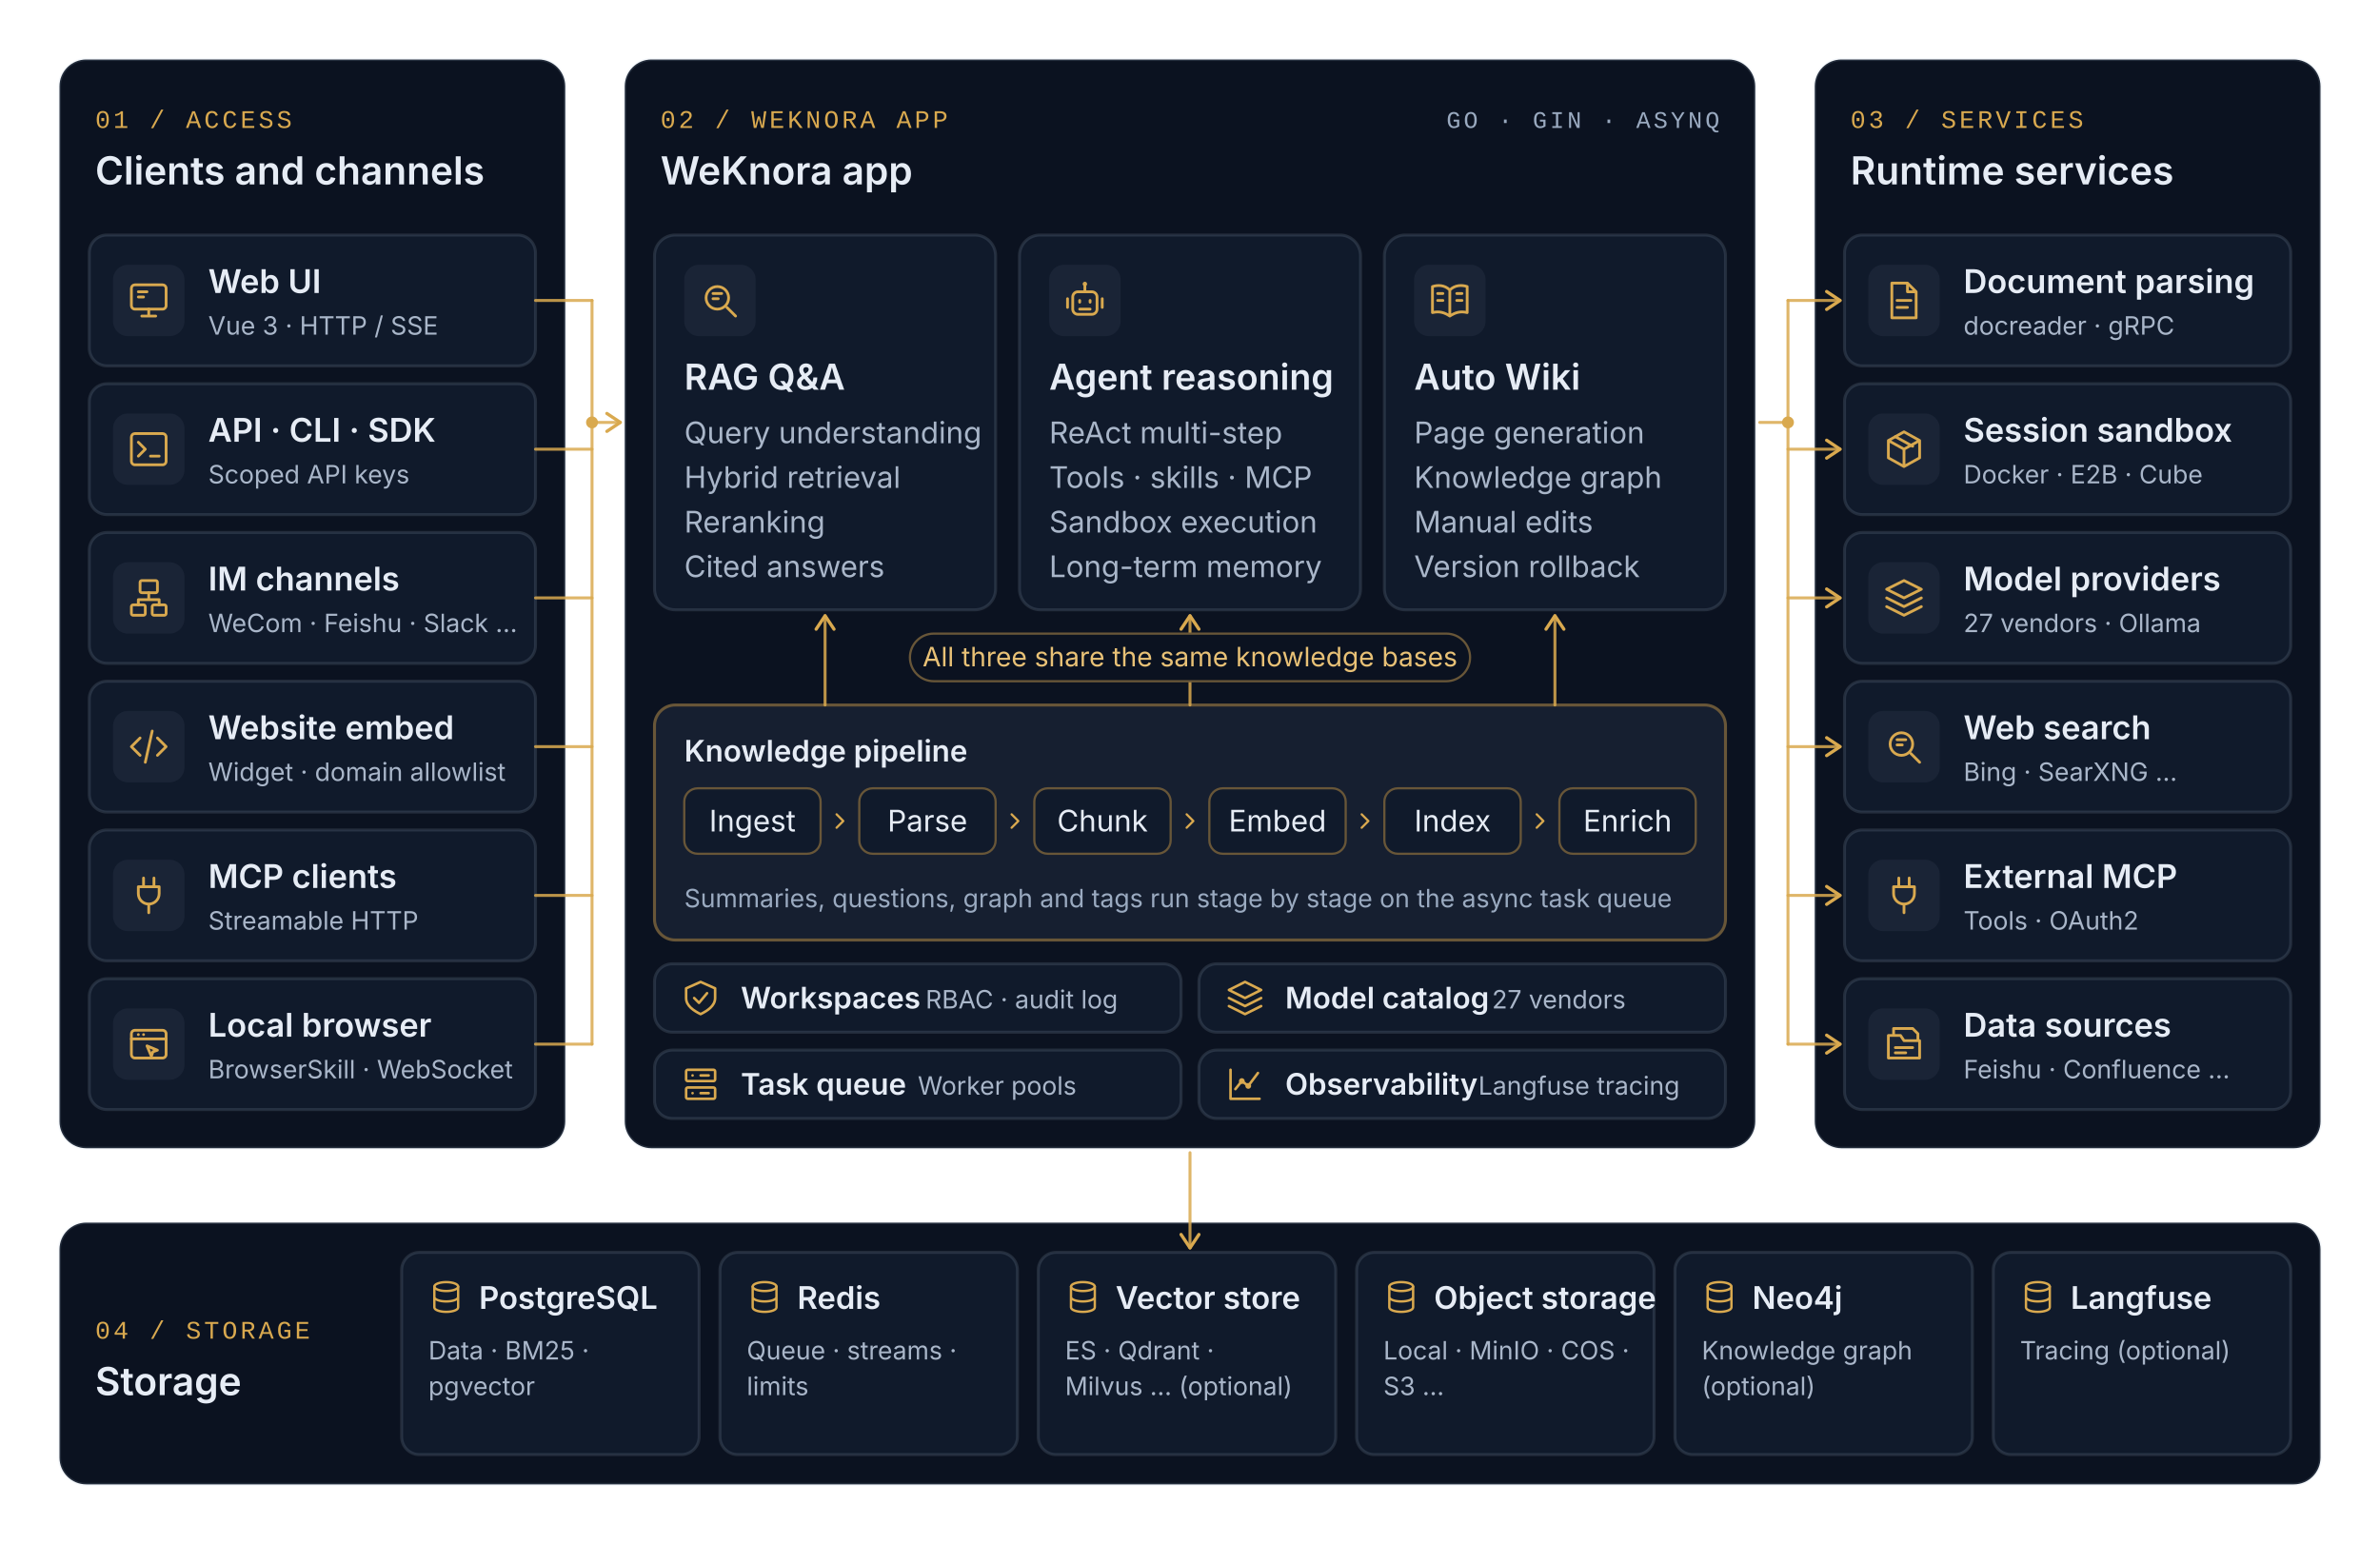
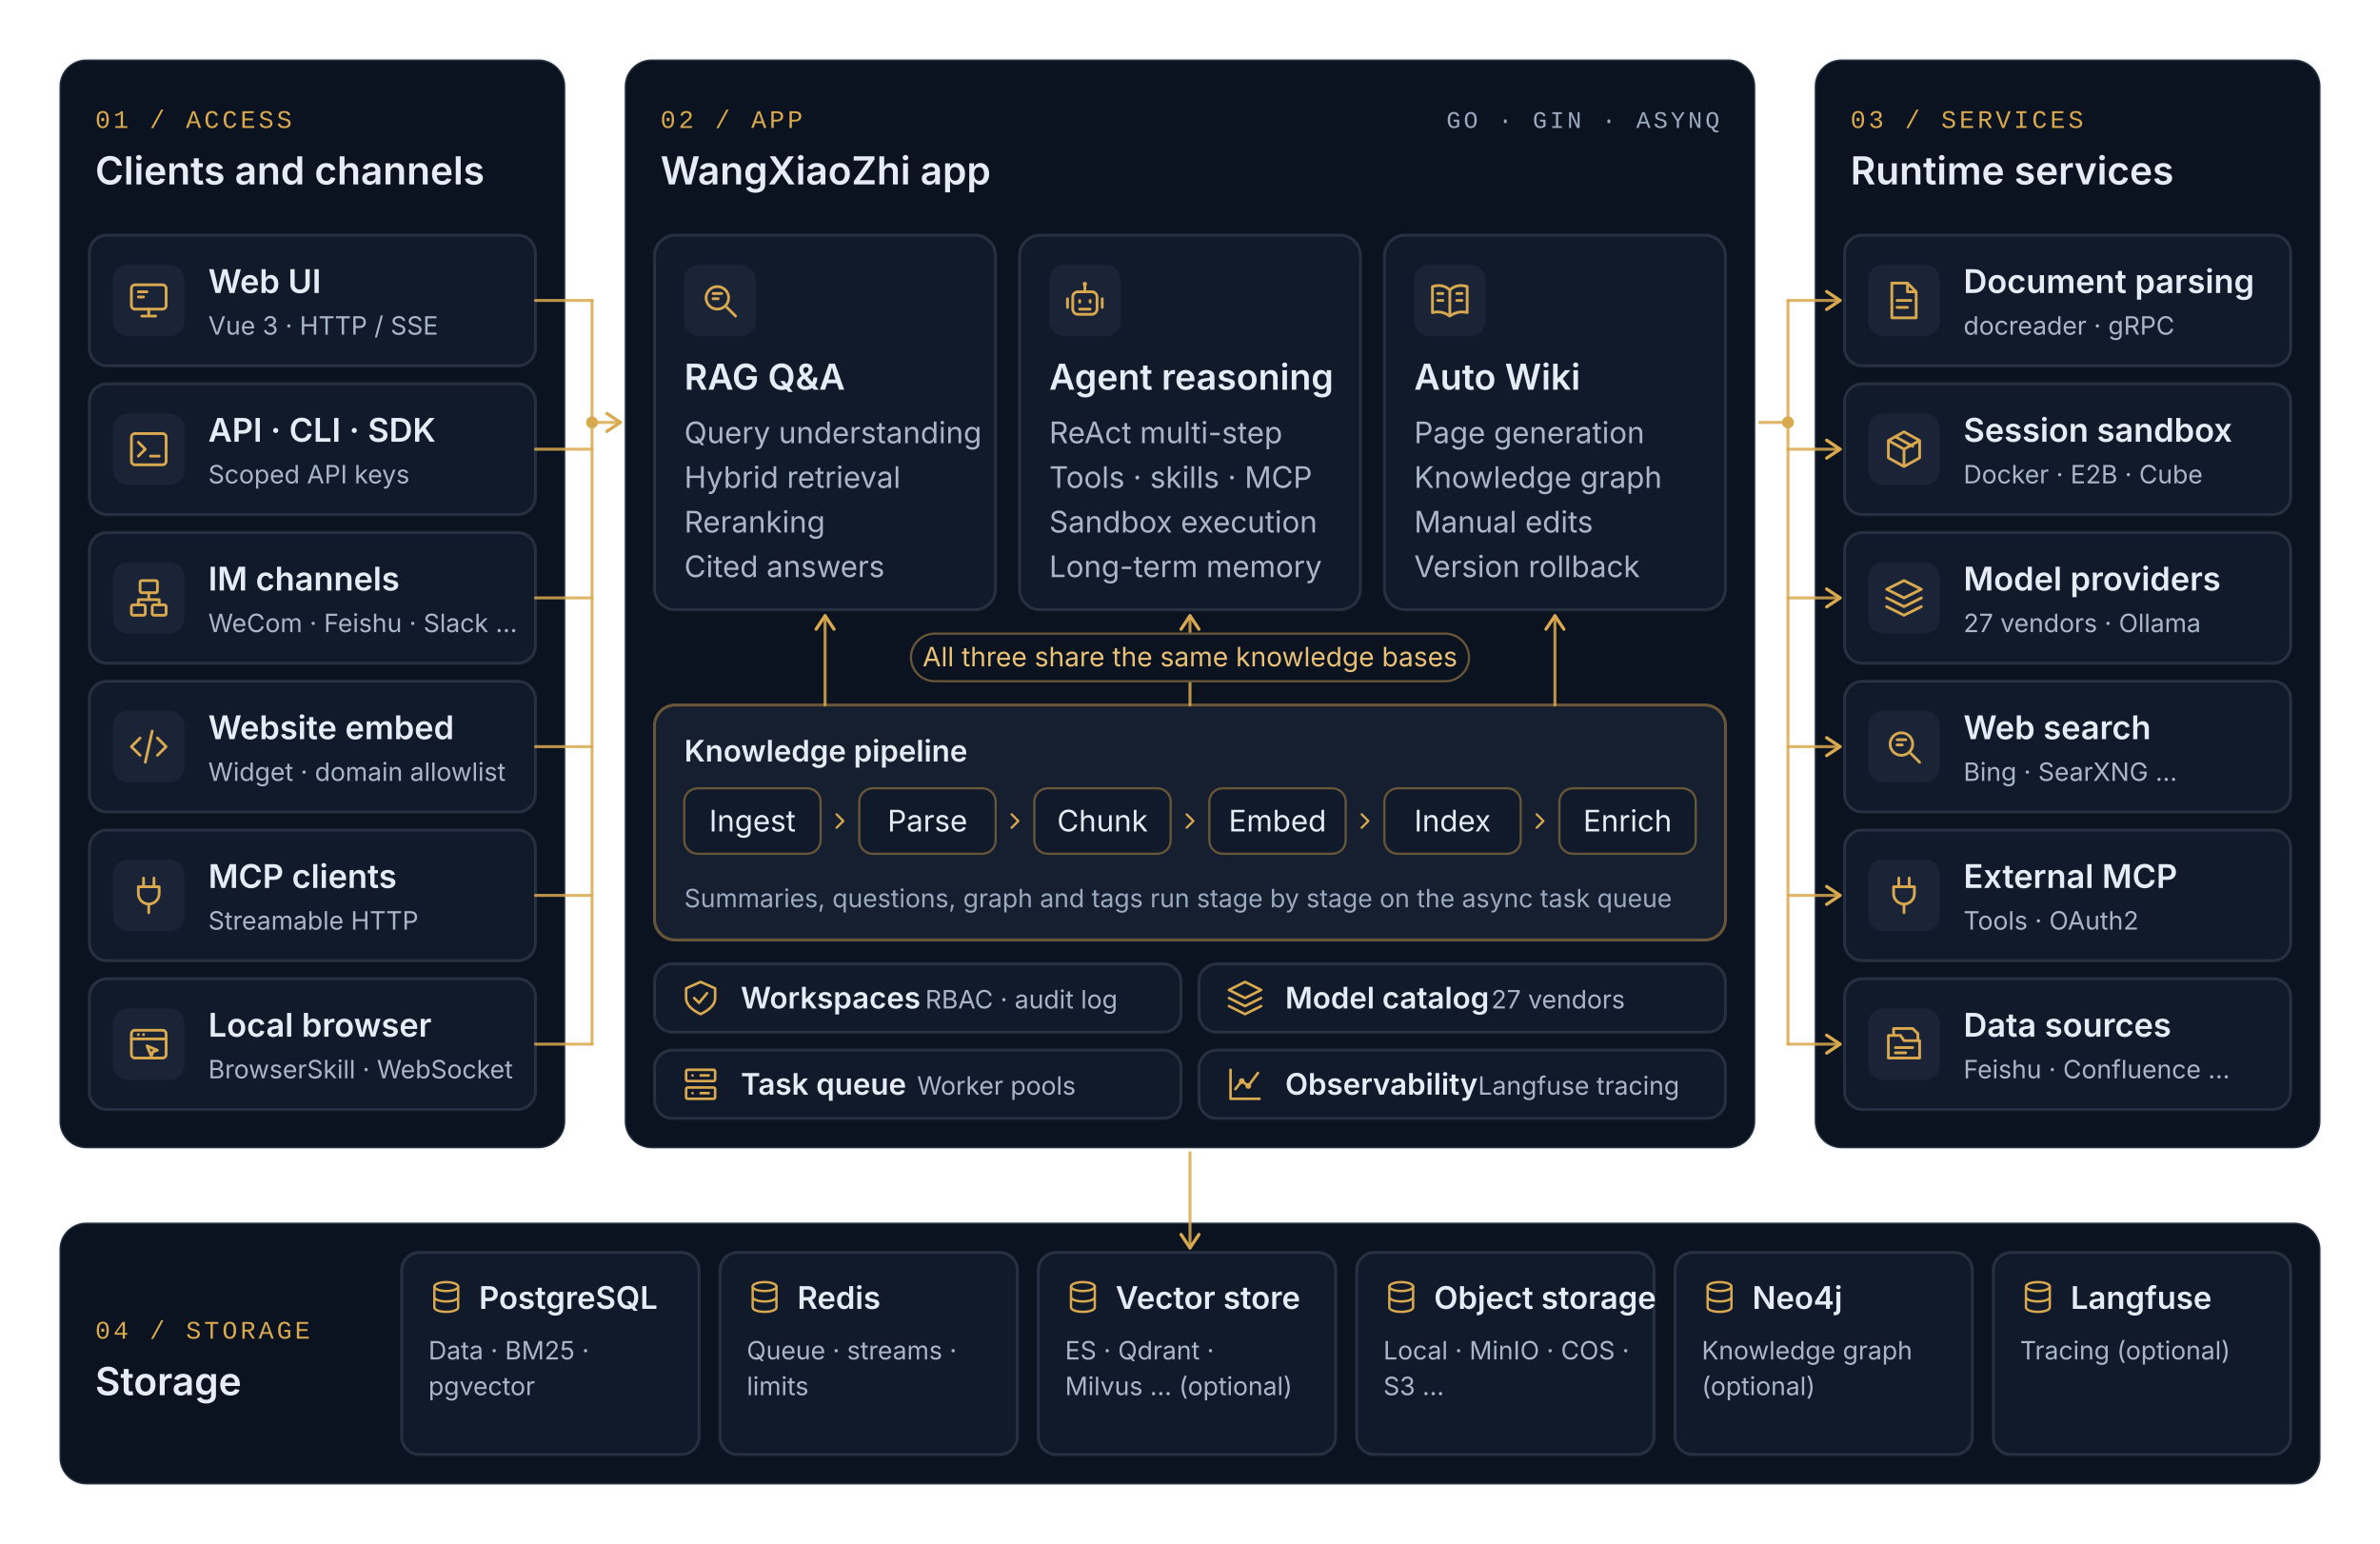
- <svg xmlns="http://www.w3.org/2000/svg" viewBox="0 0 1600 1038" width="1600" height="1038" role="img" aria-label="WeKnora architecture">
+ <svg xmlns="http://www.w3.org/2000/svg" viewBox="0 0 1600 1038" width="1600" height="1038" role="img" aria-label="WangXiaoZhi architecture">
  <rect width="1600" height="1038" fill="none" />
  <rect x="40" y="40" width="340" height="732" rx="18" fill="#0b1220" stroke="rgba(190,208,232,.14)" stroke-width="2" />
  <text x="64" y="86" font-family="'JetBrains Mono', SFMono-Regular, 'SF Mono', Menlo, Consolas, 'Liberation Mono', monospace" font-size="17" letter-spacing="2" fill="#d9a94f">01 / ACCESS</text>
  <text x="64" y="124" font-family="Inter, -apple-system, BlinkMacSystemFont, 'Segoe UI', 'PingFang SC', 'Hiragino Sans GB', 'Noto Sans CJK SC', 'Microsoft YaHei', sans-serif" font-size="26" font-weight="600" fill="#e6ecf5">Clients and channels</text>
  <rect x="60" y="158" width="300" height="88" rx="12" fill="#101a2b" stroke="rgba(190,208,232,.14)" stroke-width="2" />
  <rect x="76" y="178" width="48" height="48" rx="10" fill="#1a2436" />
  <g transform="translate(86 188) scale(1.166667)" fill="none" stroke="#d9a94f" stroke-width="1.6" stroke-linecap="round" stroke-linejoin="round">
    <rect x="2" y="3" width="20" height="14" rx="2" />
    <path d="M8 21h8m-4-4v4M6 7h5m-5 3h3" />
  </g>
  <text x="140" y="197" font-family="Inter, -apple-system, BlinkMacSystemFont, 'Segoe UI', 'PingFang SC', 'Hiragino Sans GB', 'Noto Sans CJK SC', 'Microsoft YaHei', sans-serif" font-size="22" font-weight="600" fill="#e6ecf5">Web UI</text>
  <text x="140" y="225" font-family="Inter, -apple-system, BlinkMacSystemFont, 'Segoe UI', 'PingFang SC', 'Hiragino Sans GB', 'Noto Sans CJK SC', 'Microsoft YaHei', sans-serif" font-size="17" fill="#a9b6c9">Vue 3 · HTTP / SSE</text>
  <rect x="60" y="258" width="300" height="88" rx="12" fill="#101a2b" stroke="rgba(190,208,232,.14)" stroke-width="2" />
  <rect x="76" y="278" width="48" height="48" rx="10" fill="#1a2436" />
  <g transform="translate(86 288) scale(1.166667)" fill="none" stroke="#d9a94f" stroke-width="1.6" stroke-linecap="round" stroke-linejoin="round">
    <rect x="2" y="3" width="20" height="18" rx="2" />
    <path d="m6 8 4 4-4 4m7 0h5" />
  </g>
  <text x="140" y="297" font-family="Inter, -apple-system, BlinkMacSystemFont, 'Segoe UI', 'PingFang SC', 'Hiragino Sans GB', 'Noto Sans CJK SC', 'Microsoft YaHei', sans-serif" font-size="22" font-weight="600" fill="#e6ecf5">API · CLI · SDK</text>
  <text x="140" y="325" font-family="Inter, -apple-system, BlinkMacSystemFont, 'Segoe UI', 'PingFang SC', 'Hiragino Sans GB', 'Noto Sans CJK SC', 'Microsoft YaHei', sans-serif" font-size="17" fill="#a9b6c9">Scoped API keys</text>
  <rect x="60" y="358" width="300" height="88" rx="12" fill="#101a2b" stroke="rgba(190,208,232,.14)" stroke-width="2" />
  <rect x="76" y="378" width="48" height="48" rx="10" fill="#1a2436" />
  <g transform="translate(86 388) scale(1.166667)" fill="none" stroke="#d9a94f" stroke-width="1.6" stroke-linecap="round" stroke-linejoin="round">
    <rect x="7" y="2" width="10" height="7" rx="1" />
    <rect x="2" y="16" width="8" height="6" rx="1" />
    <rect x="14" y="16" width="8" height="6" rx="1" />
    <path d="M12 9v4m-6 3v-3h12v3" />
  </g>
  <text x="140" y="397" font-family="Inter, -apple-system, BlinkMacSystemFont, 'Segoe UI', 'PingFang SC', 'Hiragino Sans GB', 'Noto Sans CJK SC', 'Microsoft YaHei', sans-serif" font-size="22" font-weight="600" fill="#e6ecf5">IM channels</text>
  <text x="140" y="425" font-family="Inter, -apple-system, BlinkMacSystemFont, 'Segoe UI', 'PingFang SC', 'Hiragino Sans GB', 'Noto Sans CJK SC', 'Microsoft YaHei', sans-serif" font-size="17" fill="#a9b6c9">WeCom · Feishu · Slack …</text>
  <rect x="60" y="458" width="300" height="88" rx="12" fill="#101a2b" stroke="rgba(190,208,232,.14)" stroke-width="2" />
  <rect x="76" y="478" width="48" height="48" rx="10" fill="#1a2436" />
  <g transform="translate(86 488) scale(1.166667)" fill="none" stroke="#d9a94f" stroke-width="1.6" stroke-linecap="round" stroke-linejoin="round">
    <path d="m7 7-5 5 5 5m10-10 5 5-5 5m-3-14-4 18" />
  </g>
  <text x="140" y="497" font-family="Inter, -apple-system, BlinkMacSystemFont, 'Segoe UI', 'PingFang SC', 'Hiragino Sans GB', 'Noto Sans CJK SC', 'Microsoft YaHei', sans-serif" font-size="22" font-weight="600" fill="#e6ecf5">Website embed</text>
  <text x="140" y="525" font-family="Inter, -apple-system, BlinkMacSystemFont, 'Segoe UI', 'PingFang SC', 'Hiragino Sans GB', 'Noto Sans CJK SC', 'Microsoft YaHei', sans-serif" font-size="17" fill="#a9b6c9">Widget · domain allowlist</text>
  <rect x="60" y="558" width="300" height="88" rx="12" fill="#101a2b" stroke="rgba(190,208,232,.14)" stroke-width="2" />
  <rect x="76" y="578" width="48" height="48" rx="10" fill="#1a2436" />
  <g transform="translate(86 588) scale(1.166667)" fill="none" stroke="#d9a94f" stroke-width="1.6" stroke-linecap="round" stroke-linejoin="round">
    <path d="M9 2v5m6-5v5M6 7h12v4a6 6 0 0 1-12 0V7Zm6 10v5" />
  </g>
  <text x="140" y="597" font-family="Inter, -apple-system, BlinkMacSystemFont, 'Segoe UI', 'PingFang SC', 'Hiragino Sans GB', 'Noto Sans CJK SC', 'Microsoft YaHei', sans-serif" font-size="22" font-weight="600" fill="#e6ecf5">MCP clients</text>
  <text x="140" y="625" font-family="Inter, -apple-system, BlinkMacSystemFont, 'Segoe UI', 'PingFang SC', 'Hiragino Sans GB', 'Noto Sans CJK SC', 'Microsoft YaHei', sans-serif" font-size="17" fill="#a9b6c9">Streamable HTTP</text>
  <rect x="60" y="658" width="300" height="88" rx="12" fill="#101a2b" stroke="rgba(190,208,232,.14)" stroke-width="2" />
  <rect x="76" y="678" width="48" height="48" rx="10" fill="#1a2436" />
  <g transform="translate(86 688) scale(1.166667)" fill="none" stroke="#d9a94f" stroke-width="1.6" stroke-linecap="round" stroke-linejoin="round">
    <rect x="2" y="4" width="20" height="16" rx="2" />
    <path d="M2 9h20M6 6.5h.01M9 6.5h.01" />
    <path d="m11 13 6 2.5-2.6.9-.9 2.6Z" />
  </g>
  <text x="140" y="697" font-family="Inter, -apple-system, BlinkMacSystemFont, 'Segoe UI', 'PingFang SC', 'Hiragino Sans GB', 'Noto Sans CJK SC', 'Microsoft YaHei', sans-serif" font-size="22" font-weight="600" fill="#e6ecf5">Local browser</text>
  <text x="140" y="725" font-family="Inter, -apple-system, BlinkMacSystemFont, 'Segoe UI', 'PingFang SC', 'Hiragino Sans GB', 'Noto Sans CJK SC', 'Microsoft YaHei', sans-serif" font-size="17" fill="#a9b6c9">BrowserSkill · WebSocket</text>
  <rect x="1220" y="40" width="340" height="732" rx="18" fill="#0b1220" stroke="rgba(190,208,232,.14)" stroke-width="2" />
  <text x="1244" y="86" font-family="'JetBrains Mono', SFMono-Regular, 'SF Mono', Menlo, Consolas, 'Liberation Mono', monospace" font-size="17" letter-spacing="2" fill="#d9a94f">03 / SERVICES</text>
  <text x="1244" y="124" font-family="Inter, -apple-system, BlinkMacSystemFont, 'Segoe UI', 'PingFang SC', 'Hiragino Sans GB', 'Noto Sans CJK SC', 'Microsoft YaHei', sans-serif" font-size="26" font-weight="600" fill="#e6ecf5">Runtime services</text>
  <rect x="1240" y="158" width="300" height="88" rx="12" fill="#101a2b" stroke="rgba(190,208,232,.14)" stroke-width="2" />
  <rect x="1256" y="178" width="48" height="48" rx="10" fill="#1a2436" />
  <g transform="translate(1266 188) scale(1.166667)" fill="none" stroke="#d9a94f" stroke-width="1.6" stroke-linecap="round" stroke-linejoin="round">
    <path d="M14 2H5v20h14V7l-5-5Zm0 0v5h5M8 12h8m-8 4h6" />
  </g>
  <text x="1320" y="197" font-family="Inter, -apple-system, BlinkMacSystemFont, 'Segoe UI', 'PingFang SC', 'Hiragino Sans GB', 'Noto Sans CJK SC', 'Microsoft YaHei', sans-serif" font-size="22" font-weight="600" fill="#e6ecf5">Document parsing</text>
  <text x="1320" y="225" font-family="Inter, -apple-system, BlinkMacSystemFont, 'Segoe UI', 'PingFang SC', 'Hiragino Sans GB', 'Noto Sans CJK SC', 'Microsoft YaHei', sans-serif" font-size="17" fill="#a9b6c9">docreader · gRPC</text>
  <rect x="1240" y="258" width="300" height="88" rx="12" fill="#101a2b" stroke="rgba(190,208,232,.14)" stroke-width="2" />
  <rect x="1256" y="278" width="48" height="48" rx="10" fill="#1a2436" />
  <g transform="translate(1266 288) scale(1.166667)" fill="none" stroke="#d9a94f" stroke-width="1.6" stroke-linecap="round" stroke-linejoin="round">
    <path d="m12 2 9 5v10l-9 5-9-5V7l9-5Zm0 10 9-5M12 12 3 7m9 5v10" />
    <path d="m7 4.8 10 5.5" />
  </g>
  <text x="1320" y="297" font-family="Inter, -apple-system, BlinkMacSystemFont, 'Segoe UI', 'PingFang SC', 'Hiragino Sans GB', 'Noto Sans CJK SC', 'Microsoft YaHei', sans-serif" font-size="22" font-weight="600" fill="#e6ecf5">Session sandbox</text>
  <text x="1320" y="325" font-family="Inter, -apple-system, BlinkMacSystemFont, 'Segoe UI', 'PingFang SC', 'Hiragino Sans GB', 'Noto Sans CJK SC', 'Microsoft YaHei', sans-serif" font-size="17" fill="#a9b6c9">Docker · E2B · Cube</text>
  <rect x="1240" y="358" width="300" height="88" rx="12" fill="#101a2b" stroke="rgba(190,208,232,.14)" stroke-width="2" />
  <rect x="1256" y="378" width="48" height="48" rx="10" fill="#1a2436" />
  <g transform="translate(1266 388) scale(1.166667)" fill="none" stroke="#d9a94f" stroke-width="1.6" stroke-linecap="round" stroke-linejoin="round">
    <path d="m12 2 10 5-10 5L2 7l10-5Zm-10 10 10 5 10-5M2 17l10 5 10-5" />
  </g>
  <text x="1320" y="397" font-family="Inter, -apple-system, BlinkMacSystemFont, 'Segoe UI', 'PingFang SC', 'Hiragino Sans GB', 'Noto Sans CJK SC', 'Microsoft YaHei', sans-serif" font-size="22" font-weight="600" fill="#e6ecf5">Model providers</text>
  <text x="1320" y="425" font-family="Inter, -apple-system, BlinkMacSystemFont, 'Segoe UI', 'PingFang SC', 'Hiragino Sans GB', 'Noto Sans CJK SC', 'Microsoft YaHei', sans-serif" font-size="17" fill="#a9b6c9">27 vendors · Ollama</text>
  <rect x="1240" y="458" width="300" height="88" rx="12" fill="#101a2b" stroke="rgba(190,208,232,.14)" stroke-width="2" />
  <rect x="1256" y="478" width="48" height="48" rx="10" fill="#1a2436" />
  <g transform="translate(1266 488) scale(1.166667)" fill="none" stroke="#d9a94f" stroke-width="1.6" stroke-linecap="round" stroke-linejoin="round">
    <circle cx="10.5" cy="10.5" r="6.5" />
    <path d="m16 16 5 5M8 8h5M8 11h3" />
  </g>
  <text x="1320" y="497" font-family="Inter, -apple-system, BlinkMacSystemFont, 'Segoe UI', 'PingFang SC', 'Hiragino Sans GB', 'Noto Sans CJK SC', 'Microsoft YaHei', sans-serif" font-size="22" font-weight="600" fill="#e6ecf5">Web search</text>
  <text x="1320" y="525" font-family="Inter, -apple-system, BlinkMacSystemFont, 'Segoe UI', 'PingFang SC', 'Hiragino Sans GB', 'Noto Sans CJK SC', 'Microsoft YaHei', sans-serif" font-size="17" fill="#a9b6c9">Bing · SearXNG …</text>
  <rect x="1240" y="558" width="300" height="88" rx="12" fill="#101a2b" stroke="rgba(190,208,232,.14)" stroke-width="2" />
  <rect x="1256" y="578" width="48" height="48" rx="10" fill="#1a2436" />
  <g transform="translate(1266 588) scale(1.166667)" fill="none" stroke="#d9a94f" stroke-width="1.6" stroke-linecap="round" stroke-linejoin="round">
    <path d="M9 2v5m6-5v5M6 7h12v4a6 6 0 0 1-12 0V7Zm6 10v5" />
  </g>
  <text x="1320" y="597" font-family="Inter, -apple-system, BlinkMacSystemFont, 'Segoe UI', 'PingFang SC', 'Hiragino Sans GB', 'Noto Sans CJK SC', 'Microsoft YaHei', sans-serif" font-size="22" font-weight="600" fill="#e6ecf5">External MCP</text>
  <text x="1320" y="625" font-family="Inter, -apple-system, BlinkMacSystemFont, 'Segoe UI', 'PingFang SC', 'Hiragino Sans GB', 'Noto Sans CJK SC', 'Microsoft YaHei', sans-serif" font-size="17" fill="#a9b6c9">Tools · OAuth2</text>
  <rect x="1240" y="658" width="300" height="88" rx="12" fill="#101a2b" stroke="rgba(190,208,232,.14)" stroke-width="2" />
  <rect x="1256" y="678" width="48" height="48" rx="10" fill="#1a2436" />
  <g transform="translate(1266 688) scale(1.166667)" fill="none" stroke="#d9a94f" stroke-width="1.6" stroke-linecap="round" stroke-linejoin="round">
    <path d="M3 7h7l2 3h9v10H3V7Zm3 0V3h11l3 3v4" />
    <path d="M7 14h10m-10 3h6" />
  </g>
  <text x="1320" y="697" font-family="Inter, -apple-system, BlinkMacSystemFont, 'Segoe UI', 'PingFang SC', 'Hiragino Sans GB', 'Noto Sans CJK SC', 'Microsoft YaHei', sans-serif" font-size="22" font-weight="600" fill="#e6ecf5">Data sources</text>
  <text x="1320" y="725" font-family="Inter, -apple-system, BlinkMacSystemFont, 'Segoe UI', 'PingFang SC', 'Hiragino Sans GB', 'Noto Sans CJK SC', 'Microsoft YaHei', sans-serif" font-size="17" fill="#a9b6c9">Feishu · Confluence …</text>
  <rect x="420" y="40" width="760" height="732" rx="18" fill="#0b1220" stroke="rgba(190,208,232,.14)" stroke-width="2" />
-   <text x="444" y="86" font-family="'JetBrains Mono', SFMono-Regular, 'SF Mono', Menlo, Consolas, 'Liberation Mono', monospace" font-size="17" letter-spacing="2" fill="#d9a94f">02 / WEKNORA APP</text>
-   <text x="444" y="124" font-family="Inter, -apple-system, BlinkMacSystemFont, 'Segoe UI', 'PingFang SC', 'Hiragino Sans GB', 'Noto Sans CJK SC', 'Microsoft YaHei', sans-serif" font-size="26" font-weight="600" fill="#e6ecf5">WeKnora app</text>
+   <text x="444" y="86" font-family="'JetBrains Mono', SFMono-Regular, 'SF Mono', Menlo, Consolas, 'Liberation Mono', monospace" font-size="17" letter-spacing="2" fill="#d9a94f">02 / APP</text>
+   <text x="444" y="124" font-family="Inter, -apple-system, BlinkMacSystemFont, 'Segoe UI', 'PingFang SC', 'Hiragino Sans GB', 'Noto Sans CJK SC', 'Microsoft YaHei', sans-serif" font-size="26" font-weight="600" fill="#e6ecf5">WangXiaoZhi app</text>
  <text x="1156" y="86" text-anchor="end" font-family="'JetBrains Mono', SFMono-Regular, 'SF Mono', Menlo, Consolas, 'Liberation Mono', monospace" font-size="16" letter-spacing="2" fill="#9aaac0">GO · GIN · ASYNQ</text>
  <rect x="440.0" y="158" width="229.333" height="252" rx="14" fill="#101a2b" stroke="rgba(190,208,232,.14)" stroke-width="2" />
  <rect x="460.0" y="178" width="48" height="48" rx="10" fill="#1a2436" />
  <g transform="translate(470.0 188) scale(1.166667)" fill="none" stroke="#d9a94f" stroke-width="1.6" stroke-linecap="round" stroke-linejoin="round">
    <circle cx="10.5" cy="10.5" r="6.5" />
    <path d="m16 16 5 5M8 8h5M8 11h3" />
  </g>
  <text x="460.0" y="262" font-family="Inter, -apple-system, BlinkMacSystemFont, 'Segoe UI', 'PingFang SC', 'Hiragino Sans GB', 'Noto Sans CJK SC', 'Microsoft YaHei', sans-serif" font-size="24" font-weight="600" fill="#e6ecf5">RAG Q&amp;A</text>
  <text x="460.0" y="298" font-family="Inter, -apple-system, BlinkMacSystemFont, 'Segoe UI', 'PingFang SC', 'Hiragino Sans GB', 'Noto Sans CJK SC', 'Microsoft YaHei', sans-serif" font-size="20" fill="#a9b6c9">Query understanding</text>
  <text x="460.0" y="328" font-family="Inter, -apple-system, BlinkMacSystemFont, 'Segoe UI', 'PingFang SC', 'Hiragino Sans GB', 'Noto Sans CJK SC', 'Microsoft YaHei', sans-serif" font-size="20" fill="#a9b6c9">Hybrid retrieval</text>
  <text x="460.0" y="358" font-family="Inter, -apple-system, BlinkMacSystemFont, 'Segoe UI', 'PingFang SC', 'Hiragino Sans GB', 'Noto Sans CJK SC', 'Microsoft YaHei', sans-serif" font-size="20" fill="#a9b6c9">Reranking</text>
  <text x="460.0" y="388" font-family="Inter, -apple-system, BlinkMacSystemFont, 'Segoe UI', 'PingFang SC', 'Hiragino Sans GB', 'Noto Sans CJK SC', 'Microsoft YaHei', sans-serif" font-size="20" fill="#a9b6c9">Cited answers</text>
  <rect x="685.333" y="158" width="229.333" height="252" rx="14" fill="#101a2b" stroke="rgba(190,208,232,.14)" stroke-width="2" />
  <rect x="705.333" y="178" width="48" height="48" rx="10" fill="#1a2436" />
  <g transform="translate(715.3333 188) scale(1.166667)" fill="none" stroke="#d9a94f" stroke-width="1.6" stroke-linecap="round" stroke-linejoin="round">
    <rect x="5" y="7" width="14" height="13" rx="3" />
    <path d="M12 3v4M2 11v5m20-5v5M9 12v1m6-1v1m-6 4h6" />
    <circle cx="12" cy="2.5" r=".5" />
  </g>
  <text x="705.333" y="262" font-family="Inter, -apple-system, BlinkMacSystemFont, 'Segoe UI', 'PingFang SC', 'Hiragino Sans GB', 'Noto Sans CJK SC', 'Microsoft YaHei', sans-serif" font-size="24" font-weight="600" fill="#e6ecf5">Agent reasoning</text>
  <text x="705.333" y="298" font-family="Inter, -apple-system, BlinkMacSystemFont, 'Segoe UI', 'PingFang SC', 'Hiragino Sans GB', 'Noto Sans CJK SC', 'Microsoft YaHei', sans-serif" font-size="20" fill="#a9b6c9">ReAct multi-step</text>
  <text x="705.333" y="328" font-family="Inter, -apple-system, BlinkMacSystemFont, 'Segoe UI', 'PingFang SC', 'Hiragino Sans GB', 'Noto Sans CJK SC', 'Microsoft YaHei', sans-serif" font-size="20" fill="#a9b6c9">Tools · skills · MCP</text>
  <text x="705.333" y="358" font-family="Inter, -apple-system, BlinkMacSystemFont, 'Segoe UI', 'PingFang SC', 'Hiragino Sans GB', 'Noto Sans CJK SC', 'Microsoft YaHei', sans-serif" font-size="20" fill="#a9b6c9">Sandbox execution</text>
  <text x="705.333" y="388" font-family="Inter, -apple-system, BlinkMacSystemFont, 'Segoe UI', 'PingFang SC', 'Hiragino Sans GB', 'Noto Sans CJK SC', 'Microsoft YaHei', sans-serif" font-size="20" fill="#a9b6c9">Long-term memory</text>
  <rect x="930.667" y="158" width="229.333" height="252" rx="14" fill="#101a2b" stroke="rgba(190,208,232,.14)" stroke-width="2" />
  <rect x="950.667" y="178" width="48" height="48" rx="10" fill="#1a2436" />
  <g transform="translate(960.6667 188) scale(1.166667)" fill="none" stroke="#d9a94f" stroke-width="1.6" stroke-linecap="round" stroke-linejoin="round">
    <path d="M12 6C9 3 5 3 2 4v15c4-1 7 0 10 2 3-2 6-3 10-2V4c-3-1-7-1-10 2v15" />
    <path d="M5 8h3m-3 4h3m8-4h3m-3 4h3" />
  </g>
  <text x="950.667" y="262" font-family="Inter, -apple-system, BlinkMacSystemFont, 'Segoe UI', 'PingFang SC', 'Hiragino Sans GB', 'Noto Sans CJK SC', 'Microsoft YaHei', sans-serif" font-size="24" font-weight="600" fill="#e6ecf5">Auto Wiki</text>
  <text x="950.667" y="298" font-family="Inter, -apple-system, BlinkMacSystemFont, 'Segoe UI', 'PingFang SC', 'Hiragino Sans GB', 'Noto Sans CJK SC', 'Microsoft YaHei', sans-serif" font-size="20" fill="#a9b6c9">Page generation</text>
  <text x="950.667" y="328" font-family="Inter, -apple-system, BlinkMacSystemFont, 'Segoe UI', 'PingFang SC', 'Hiragino Sans GB', 'Noto Sans CJK SC', 'Microsoft YaHei', sans-serif" font-size="20" fill="#a9b6c9">Knowledge graph</text>
  <text x="950.667" y="358" font-family="Inter, -apple-system, BlinkMacSystemFont, 'Segoe UI', 'PingFang SC', 'Hiragino Sans GB', 'Noto Sans CJK SC', 'Microsoft YaHei', sans-serif" font-size="20" fill="#a9b6c9">Manual edits</text>
  <text x="950.667" y="388" font-family="Inter, -apple-system, BlinkMacSystemFont, 'Segoe UI', 'PingFang SC', 'Hiragino Sans GB', 'Noto Sans CJK SC', 'Microsoft YaHei', sans-serif" font-size="20" fill="#a9b6c9">Version rollback</text>
  <rect x="440" y="474" width="720" height="158" rx="14" fill="#161f30" stroke="#685638" stroke-width="2" />
  <path d="M554.667 474V414" fill="none" stroke="#d9a94f" stroke-width="2" stroke-linecap="round" opacity=".85" />
  <path d="M548.667 423L554.667 414L560.667 423" fill="none" stroke="#d9a94f" stroke-width="2.2" stroke-linecap="round" stroke-linejoin="round" />
  <path d="M800.0 474V414" fill="none" stroke="#d9a94f" stroke-width="2" stroke-linecap="round" opacity=".85" />
  <path d="M794.0 423L800.0 414L806.0 423" fill="none" stroke="#d9a94f" stroke-width="2.2" stroke-linecap="round" stroke-linejoin="round" />
  <path d="M1045.333 474V414" fill="none" stroke="#d9a94f" stroke-width="2" stroke-linecap="round" opacity=".85" />
  <path d="M1039.333 423L1045.333 414L1051.333 423" fill="none" stroke="#d9a94f" stroke-width="2.2" stroke-linecap="round" stroke-linejoin="round" />
-   <rect x="611.72" y="426" width="376.56" height="32" rx="16" fill="#0b1220" stroke="#685638" stroke-width="1.5" />
+   <rect x="612.413" y="426" width="375.173" height="32" rx="16" fill="#0b1220" stroke="#685638" stroke-width="1.5" />
  <text x="800.0" y="448" text-anchor="middle" font-family="Inter, -apple-system, BlinkMacSystemFont, 'Segoe UI', 'PingFang SC', 'Hiragino Sans GB', 'Noto Sans CJK SC', 'Microsoft YaHei', sans-serif" font-size="18" fill="#e8c176">All three share the same knowledge bases</text>
  <text x="460" y="512" font-family="Inter, -apple-system, BlinkMacSystemFont, 'Segoe UI', 'PingFang SC', 'Hiragino Sans GB', 'Noto Sans CJK SC', 'Microsoft YaHei', sans-serif" font-size="20" font-weight="600" fill="#e6ecf5">Knowledge pipeline</text>
  <rect x="460.0" y="530" width="91.667" height="44" rx="9" fill="#101a2b" stroke="#685638" stroke-width="1.5" />
  <text x="505.833" y="559" text-anchor="middle" font-family="Inter, -apple-system, BlinkMacSystemFont, 'Segoe UI', 'PingFang SC', 'Hiragino Sans GB', 'Noto Sans CJK SC', 'Microsoft YaHei', sans-serif" font-size="20" fill="#e6ecf5">Ingest</text>
  <g transform="translate(555.6667 543) scale(0.75)" fill="none" stroke="#d9a94f" stroke-width="2" stroke-linecap="round" stroke-linejoin="round">
    <path d="m9 6 6 6-6 6" />
  </g>
  <rect x="577.667" y="530" width="91.667" height="44" rx="9" fill="#101a2b" stroke="#685638" stroke-width="1.5" />
  <text x="623.5" y="559" text-anchor="middle" font-family="Inter, -apple-system, BlinkMacSystemFont, 'Segoe UI', 'PingFang SC', 'Hiragino Sans GB', 'Noto Sans CJK SC', 'Microsoft YaHei', sans-serif" font-size="20" fill="#e6ecf5">Parse</text>
  <g transform="translate(673.3333 543) scale(0.75)" fill="none" stroke="#d9a94f" stroke-width="2" stroke-linecap="round" stroke-linejoin="round">
    <path d="m9 6 6 6-6 6" />
  </g>
  <rect x="695.333" y="530" width="91.667" height="44" rx="9" fill="#101a2b" stroke="#685638" stroke-width="1.5" />
  <text x="741.167" y="559" text-anchor="middle" font-family="Inter, -apple-system, BlinkMacSystemFont, 'Segoe UI', 'PingFang SC', 'Hiragino Sans GB', 'Noto Sans CJK SC', 'Microsoft YaHei', sans-serif" font-size="20" fill="#e6ecf5">Chunk</text>
  <g transform="translate(791.0 543) scale(0.75)" fill="none" stroke="#d9a94f" stroke-width="2" stroke-linecap="round" stroke-linejoin="round">
    <path d="m9 6 6 6-6 6" />
  </g>
  <rect x="813.0" y="530" width="91.667" height="44" rx="9" fill="#101a2b" stroke="#685638" stroke-width="1.5" />
  <text x="858.833" y="559" text-anchor="middle" font-family="Inter, -apple-system, BlinkMacSystemFont, 'Segoe UI', 'PingFang SC', 'Hiragino Sans GB', 'Noto Sans CJK SC', 'Microsoft YaHei', sans-serif" font-size="20" fill="#e6ecf5">Embed</text>
  <g transform="translate(908.6667 543) scale(0.75)" fill="none" stroke="#d9a94f" stroke-width="2" stroke-linecap="round" stroke-linejoin="round">
    <path d="m9 6 6 6-6 6" />
  </g>
  <rect x="930.667" y="530" width="91.667" height="44" rx="9" fill="#101a2b" stroke="#685638" stroke-width="1.5" />
  <text x="976.5" y="559" text-anchor="middle" font-family="Inter, -apple-system, BlinkMacSystemFont, 'Segoe UI', 'PingFang SC', 'Hiragino Sans GB', 'Noto Sans CJK SC', 'Microsoft YaHei', sans-serif" font-size="20" fill="#e6ecf5">Index</text>
  <g transform="translate(1026.333 543) scale(0.75)" fill="none" stroke="#d9a94f" stroke-width="2" stroke-linecap="round" stroke-linejoin="round">
    <path d="m9 6 6 6-6 6" />
  </g>
  <rect x="1048.333" y="530" width="91.667" height="44" rx="9" fill="#101a2b" stroke="#685638" stroke-width="1.5" />
  <text x="1094.167" y="559" text-anchor="middle" font-family="Inter, -apple-system, BlinkMacSystemFont, 'Segoe UI', 'PingFang SC', 'Hiragino Sans GB', 'Noto Sans CJK SC', 'Microsoft YaHei', sans-serif" font-size="20" fill="#e6ecf5">Enrich</text>
  <text x="460" y="610" font-family="Inter, -apple-system, BlinkMacSystemFont, 'Segoe UI', 'PingFang SC', 'Hiragino Sans GB', 'Noto Sans CJK SC', 'Microsoft YaHei', sans-serif" font-size="17" fill="#9aaac0">Summaries, questions, graph and tags run stage by stage on the async task queue</text>
  <rect x="440.0" y="648.0" width="354.0" height="46.0" rx="12" fill="#101a2b" stroke="rgba(190,208,232,.14)" stroke-width="2" />
  <g transform="translate(458.0 658.0) scale(1.083333)" fill="none" stroke="#d9a94f" stroke-width="1.6" stroke-linecap="round" stroke-linejoin="round">
    <path d="m12 2 9 4v6c0 5-5 8-9 10-4-2-9-5-9-10V6l9-4Z" />
    <path d="m8 12 3 3 5-6" />
  </g>
  <text x="498.0" y="678.0" font-family="Inter, -apple-system, BlinkMacSystemFont, 'Segoe UI', 'PingFang SC', 'Hiragino Sans GB', 'Noto Sans CJK SC', 'Microsoft YaHei', sans-serif" font-size="20" font-weight="600" fill="#e6ecf5">Workspaces</text>
-   <text x="622.2" y="678.0" font-family="Inter, -apple-system, BlinkMacSystemFont, 'Segoe UI', 'PingFang SC', 'Hiragino Sans GB', 'Noto Sans CJK SC', 'Microsoft YaHei', sans-serif" font-size="17" fill="#a9b6c9">RBAC · audit log</text>
+   <text x="622.025" y="678.0" font-family="Inter, -apple-system, BlinkMacSystemFont, 'Segoe UI', 'PingFang SC', 'Hiragino Sans GB', 'Noto Sans CJK SC', 'Microsoft YaHei', sans-serif" font-size="17" fill="#a9b6c9">RBAC · audit log</text>
  <rect x="806.0" y="648.0" width="354.0" height="46.0" rx="12" fill="#101a2b" stroke="rgba(190,208,232,.14)" stroke-width="2" />
  <g transform="translate(824.0 658.0) scale(1.083333)" fill="none" stroke="#d9a94f" stroke-width="1.6" stroke-linecap="round" stroke-linejoin="round">
    <path d="m12 2 10 5-10 5L2 7l10-5Zm-10 10 10 5 10-5M2 17l10 5 10-5" />
  </g>
  <text x="864.0" y="678.0" font-family="Inter, -apple-system, BlinkMacSystemFont, 'Segoe UI', 'PingFang SC', 'Hiragino Sans GB', 'Noto Sans CJK SC', 'Microsoft YaHei', sans-serif" font-size="20" font-weight="600" fill="#e6ecf5">Model catalog</text>
-   <text x="1003.0" y="678.0" font-family="Inter, -apple-system, BlinkMacSystemFont, 'Segoe UI', 'PingFang SC', 'Hiragino Sans GB', 'Noto Sans CJK SC', 'Microsoft YaHei', sans-serif" font-size="17" fill="#a9b6c9">27 vendors</text>
+   <text x="1002.513" y="678.0" font-family="Inter, -apple-system, BlinkMacSystemFont, 'Segoe UI', 'PingFang SC', 'Hiragino Sans GB', 'Noto Sans CJK SC', 'Microsoft YaHei', sans-serif" font-size="17" fill="#a9b6c9">27 vendors</text>
  <rect x="440.0" y="706.0" width="354.0" height="46.0" rx="12" fill="#101a2b" stroke="rgba(190,208,232,.14)" stroke-width="2" />
  <g transform="translate(458.0 716.0) scale(1.083333)" fill="none" stroke="#d9a94f" stroke-width="1.6" stroke-linecap="round" stroke-linejoin="round">
    <rect x="3" y="3" width="18" height="7" rx="1" />
    <rect x="3" y="14" width="18" height="7" rx="1" />
    <path d="M7 6.5h.01M7 17.5h.01M12 6.5h5m-5 11h5" />
  </g>
  <text x="498.0" y="736.0" font-family="Inter, -apple-system, BlinkMacSystemFont, 'Segoe UI', 'PingFang SC', 'Hiragino Sans GB', 'Noto Sans CJK SC', 'Microsoft YaHei', sans-serif" font-size="20" font-weight="600" fill="#e6ecf5">Task queue</text>
-   <text x="617.0" y="736.0" font-family="Inter, -apple-system, BlinkMacSystemFont, 'Segoe UI', 'PingFang SC', 'Hiragino Sans GB', 'Noto Sans CJK SC', 'Microsoft YaHei', sans-serif" font-size="17" fill="#a9b6c9">Worker pools</text>
+   <text x="616.503" y="736.0" font-family="Inter, -apple-system, BlinkMacSystemFont, 'Segoe UI', 'PingFang SC', 'Hiragino Sans GB', 'Noto Sans CJK SC', 'Microsoft YaHei', sans-serif" font-size="17" fill="#a9b6c9">Worker pools</text>
  <rect x="806.0" y="706.0" width="354.0" height="46.0" rx="12" fill="#101a2b" stroke="rgba(190,208,232,.14)" stroke-width="2" />
  <g transform="translate(824.0 716.0) scale(1.083333)" fill="none" stroke="#d9a94f" stroke-width="1.6" stroke-linecap="round" stroke-linejoin="round">
    <path d="M3 3v18h18M6 15l4-5 4 3 6-8" />
    <circle cx="10" cy="10" r="1" />
    <circle cx="14" cy="13" r="1" />
  </g>
  <text x="864.0" y="736.0" font-family="Inter, -apple-system, BlinkMacSystemFont, 'Segoe UI', 'PingFang SC', 'Hiragino Sans GB', 'Noto Sans CJK SC', 'Microsoft YaHei', sans-serif" font-size="20" font-weight="600" fill="#e6ecf5">Observability</text>
-   <text x="993.8" y="736.0" font-family="Inter, -apple-system, BlinkMacSystemFont, 'Segoe UI', 'PingFang SC', 'Hiragino Sans GB', 'Noto Sans CJK SC', 'Microsoft YaHei', sans-serif" font-size="17" fill="#a9b6c9">Langfuse tracing</text>
+   <text x="993.591" y="736.0" font-family="Inter, -apple-system, BlinkMacSystemFont, 'Segoe UI', 'PingFang SC', 'Hiragino Sans GB', 'Noto Sans CJK SC', 'Microsoft YaHei', sans-serif" font-size="17" fill="#a9b6c9">Langfuse tracing</text>
  <path d="M360 202.0H398" fill="none" stroke="#d9a94f" stroke-width="2" stroke-linecap="round" opacity=".85" />
  <path d="M360 302.0H398" fill="none" stroke="#d9a94f" stroke-width="2" stroke-linecap="round" opacity=".85" />
  <path d="M360 402.0H398" fill="none" stroke="#d9a94f" stroke-width="2" stroke-linecap="round" opacity=".85" />
  <path d="M360 502.0H398" fill="none" stroke="#d9a94f" stroke-width="2" stroke-linecap="round" opacity=".85" />
  <path d="M360 602.0H398" fill="none" stroke="#d9a94f" stroke-width="2" stroke-linecap="round" opacity=".85" />
  <path d="M360 702.0H398" fill="none" stroke="#d9a94f" stroke-width="2" stroke-linecap="round" opacity=".85" />
  <path d="M398 202.0V702.0" fill="none" stroke="#d9a94f" stroke-width="2" stroke-linecap="round" opacity=".85" />
  <path d="M398 284.0H417" fill="none" stroke="#d9a94f" stroke-width="2" stroke-linecap="round" opacity=".85" />
  <path d="M408 278.0L417 284.0L408 290.0" fill="none" stroke="#d9a94f" stroke-width="2.2" stroke-linecap="round" stroke-linejoin="round" />
  <circle cx="398" cy="284.0" r="4" fill="#d9a94f" />
  <path d="M1183 284.0H1202" fill="none" stroke="#d9a94f" stroke-width="2" stroke-linecap="round" opacity=".85" />
  <path d="M1202 202.0V702.0" fill="none" stroke="#d9a94f" stroke-width="2" stroke-linecap="round" opacity=".85" />
  <circle cx="1202" cy="284.0" r="4" fill="#d9a94f" />
  <path d="M1202 202.0H1237" fill="none" stroke="#d9a94f" stroke-width="2" stroke-linecap="round" opacity=".85" />
  <path d="M1228 196.0L1237 202.0L1228 208.0" fill="none" stroke="#d9a94f" stroke-width="2.2" stroke-linecap="round" stroke-linejoin="round" />
  <path d="M1202 302.0H1237" fill="none" stroke="#d9a94f" stroke-width="2" stroke-linecap="round" opacity=".85" />
  <path d="M1228 296.0L1237 302.0L1228 308.0" fill="none" stroke="#d9a94f" stroke-width="2.2" stroke-linecap="round" stroke-linejoin="round" />
  <path d="M1202 402.0H1237" fill="none" stroke="#d9a94f" stroke-width="2" stroke-linecap="round" opacity=".85" />
  <path d="M1228 396.0L1237 402.0L1228 408.0" fill="none" stroke="#d9a94f" stroke-width="2.2" stroke-linecap="round" stroke-linejoin="round" />
  <path d="M1202 502.0H1237" fill="none" stroke="#d9a94f" stroke-width="2" stroke-linecap="round" opacity=".85" />
  <path d="M1228 496.0L1237 502.0L1228 508.0" fill="none" stroke="#d9a94f" stroke-width="2.2" stroke-linecap="round" stroke-linejoin="round" />
  <path d="M1202 602.0H1237" fill="none" stroke="#d9a94f" stroke-width="2" stroke-linecap="round" opacity=".85" />
  <path d="M1228 596.0L1237 602.0L1228 608.0" fill="none" stroke="#d9a94f" stroke-width="2.2" stroke-linecap="round" stroke-linejoin="round" />
  <path d="M1202 702.0H1237" fill="none" stroke="#d9a94f" stroke-width="2" stroke-linecap="round" opacity=".85" />
  <path d="M1228 696.0L1237 702.0L1228 708.0" fill="none" stroke="#d9a94f" stroke-width="2.2" stroke-linecap="round" stroke-linejoin="round" />
  <rect x="40" y="822" width="1520" height="176" rx="18" fill="#0b1220" stroke="rgba(190,208,232,.14)" stroke-width="2" />
  <text x="64" y="900.0" font-family="'JetBrains Mono', SFMono-Regular, 'SF Mono', Menlo, Consolas, 'Liberation Mono', monospace" font-size="17" letter-spacing="2" fill="#d9a94f">04 / STORAGE</text>
  <text x="64" y="938.0" font-family="Inter, -apple-system, BlinkMacSystemFont, 'Segoe UI', 'PingFang SC', 'Hiragino Sans GB', 'Noto Sans CJK SC', 'Microsoft YaHei', sans-serif" font-size="26" font-weight="600" fill="#e6ecf5">Storage</text>
  <rect x="270.0" y="842" width="200.0" height="136" rx="12" fill="#101a2b" stroke="rgba(190,208,232,.14)" stroke-width="2" />
  <g transform="translate(288.0 860) scale(1.0)" fill="none" stroke="#d9a94f" stroke-width="1.6" stroke-linecap="round" stroke-linejoin="round">
    <ellipse cx="12" cy="5" rx="8" ry="3" />
    <path d="M4 5v14c0 1.7 3.6 3 8 3s8-1.3 8-3V5M4 12c0 1.7 3.6 3 8 3s8-1.3 8-3" />
  </g>
  <text x="322.0" y="880" font-family="Inter, -apple-system, BlinkMacSystemFont, 'Segoe UI', 'PingFang SC', 'Hiragino Sans GB', 'Noto Sans CJK SC', 'Microsoft YaHei', sans-serif" font-size="21" font-weight="600" fill="#e6ecf5">PostgreSQL</text>
  <text x="288.0" y="914" font-family="Inter, -apple-system, BlinkMacSystemFont, 'Segoe UI', 'PingFang SC', 'Hiragino Sans GB', 'Noto Sans CJK SC', 'Microsoft YaHei', sans-serif" font-size="17" fill="#a9b6c9">Data · BM25 ·</text>
  <text x="288.0" y="938" font-family="Inter, -apple-system, BlinkMacSystemFont, 'Segoe UI', 'PingFang SC', 'Hiragino Sans GB', 'Noto Sans CJK SC', 'Microsoft YaHei', sans-serif" font-size="17" fill="#a9b6c9">pgvector</text>
  <rect x="484.0" y="842" width="200.0" height="136" rx="12" fill="#101a2b" stroke="rgba(190,208,232,.14)" stroke-width="2" />
  <g transform="translate(502.0 860) scale(1.0)" fill="none" stroke="#d9a94f" stroke-width="1.6" stroke-linecap="round" stroke-linejoin="round">
    <ellipse cx="12" cy="5" rx="8" ry="3" />
    <path d="M4 5v14c0 1.7 3.6 3 8 3s8-1.3 8-3V5M4 12c0 1.7 3.6 3 8 3s8-1.3 8-3" />
  </g>
  <text x="536.0" y="880" font-family="Inter, -apple-system, BlinkMacSystemFont, 'Segoe UI', 'PingFang SC', 'Hiragino Sans GB', 'Noto Sans CJK SC', 'Microsoft YaHei', sans-serif" font-size="21" font-weight="600" fill="#e6ecf5">Redis</text>
  <text x="502.0" y="914" font-family="Inter, -apple-system, BlinkMacSystemFont, 'Segoe UI', 'PingFang SC', 'Hiragino Sans GB', 'Noto Sans CJK SC', 'Microsoft YaHei', sans-serif" font-size="17" fill="#a9b6c9">Queue · streams ·</text>
  <text x="502.0" y="938" font-family="Inter, -apple-system, BlinkMacSystemFont, 'Segoe UI', 'PingFang SC', 'Hiragino Sans GB', 'Noto Sans CJK SC', 'Microsoft YaHei', sans-serif" font-size="17" fill="#a9b6c9">limits</text>
  <rect x="698.0" y="842" width="200.0" height="136" rx="12" fill="#101a2b" stroke="rgba(190,208,232,.14)" stroke-width="2" />
  <g transform="translate(716.0 860) scale(1.0)" fill="none" stroke="#d9a94f" stroke-width="1.6" stroke-linecap="round" stroke-linejoin="round">
    <ellipse cx="12" cy="5" rx="8" ry="3" />
    <path d="M4 5v14c0 1.7 3.6 3 8 3s8-1.3 8-3V5M4 12c0 1.7 3.6 3 8 3s8-1.3 8-3" />
  </g>
  <text x="750.0" y="880" font-family="Inter, -apple-system, BlinkMacSystemFont, 'Segoe UI', 'PingFang SC', 'Hiragino Sans GB', 'Noto Sans CJK SC', 'Microsoft YaHei', sans-serif" font-size="21" font-weight="600" fill="#e6ecf5">Vector store</text>
  <text x="716.0" y="914" font-family="Inter, -apple-system, BlinkMacSystemFont, 'Segoe UI', 'PingFang SC', 'Hiragino Sans GB', 'Noto Sans CJK SC', 'Microsoft YaHei', sans-serif" font-size="17" fill="#a9b6c9">ES · Qdrant ·</text>
  <text x="716.0" y="938" font-family="Inter, -apple-system, BlinkMacSystemFont, 'Segoe UI', 'PingFang SC', 'Hiragino Sans GB', 'Noto Sans CJK SC', 'Microsoft YaHei', sans-serif" font-size="17" fill="#a9b6c9">Milvus … (optional)</text>
  <rect x="912.0" y="842" width="200.0" height="136" rx="12" fill="#101a2b" stroke="rgba(190,208,232,.14)" stroke-width="2" />
  <g transform="translate(930.0 860) scale(1.0)" fill="none" stroke="#d9a94f" stroke-width="1.6" stroke-linecap="round" stroke-linejoin="round">
    <ellipse cx="12" cy="5" rx="8" ry="3" />
    <path d="M4 5v14c0 1.7 3.6 3 8 3s8-1.3 8-3V5M4 12c0 1.7 3.6 3 8 3s8-1.3 8-3" />
  </g>
  <text x="964.0" y="880" font-family="Inter, -apple-system, BlinkMacSystemFont, 'Segoe UI', 'PingFang SC', 'Hiragino Sans GB', 'Noto Sans CJK SC', 'Microsoft YaHei', sans-serif" font-size="21" font-weight="600" fill="#e6ecf5">Object storage</text>
  <text x="930.0" y="914" font-family="Inter, -apple-system, BlinkMacSystemFont, 'Segoe UI', 'PingFang SC', 'Hiragino Sans GB', 'Noto Sans CJK SC', 'Microsoft YaHei', sans-serif" font-size="17" fill="#a9b6c9">Local · MinIO · COS ·</text>
  <text x="930.0" y="938" font-family="Inter, -apple-system, BlinkMacSystemFont, 'Segoe UI', 'PingFang SC', 'Hiragino Sans GB', 'Noto Sans CJK SC', 'Microsoft YaHei', sans-serif" font-size="17" fill="#a9b6c9">S3 …</text>
  <rect x="1126.0" y="842" width="200.0" height="136" rx="12" fill="#101a2b" stroke="rgba(190,208,232,.14)" stroke-width="2" />
  <g transform="translate(1144.0 860) scale(1.0)" fill="none" stroke="#d9a94f" stroke-width="1.6" stroke-linecap="round" stroke-linejoin="round">
    <ellipse cx="12" cy="5" rx="8" ry="3" />
    <path d="M4 5v14c0 1.7 3.6 3 8 3s8-1.3 8-3V5M4 12c0 1.7 3.6 3 8 3s8-1.3 8-3" />
  </g>
  <text x="1178.0" y="880" font-family="Inter, -apple-system, BlinkMacSystemFont, 'Segoe UI', 'PingFang SC', 'Hiragino Sans GB', 'Noto Sans CJK SC', 'Microsoft YaHei', sans-serif" font-size="21" font-weight="600" fill="#e6ecf5">Neo4j</text>
  <text x="1144.0" y="914" font-family="Inter, -apple-system, BlinkMacSystemFont, 'Segoe UI', 'PingFang SC', 'Hiragino Sans GB', 'Noto Sans CJK SC', 'Microsoft YaHei', sans-serif" font-size="17" fill="#a9b6c9">Knowledge graph</text>
  <text x="1144.0" y="938" font-family="Inter, -apple-system, BlinkMacSystemFont, 'Segoe UI', 'PingFang SC', 'Hiragino Sans GB', 'Noto Sans CJK SC', 'Microsoft YaHei', sans-serif" font-size="17" fill="#a9b6c9">(optional)</text>
  <rect x="1340.0" y="842" width="200.0" height="136" rx="12" fill="#101a2b" stroke="rgba(190,208,232,.14)" stroke-width="2" />
  <g transform="translate(1358.0 860) scale(1.0)" fill="none" stroke="#d9a94f" stroke-width="1.6" stroke-linecap="round" stroke-linejoin="round">
    <ellipse cx="12" cy="5" rx="8" ry="3" />
    <path d="M4 5v14c0 1.7 3.6 3 8 3s8-1.3 8-3V5M4 12c0 1.7 3.6 3 8 3s8-1.3 8-3" />
  </g>
  <text x="1392.0" y="880" font-family="Inter, -apple-system, BlinkMacSystemFont, 'Segoe UI', 'PingFang SC', 'Hiragino Sans GB', 'Noto Sans CJK SC', 'Microsoft YaHei', sans-serif" font-size="21" font-weight="600" fill="#e6ecf5">Langfuse</text>
  <text x="1358.0" y="914" font-family="Inter, -apple-system, BlinkMacSystemFont, 'Segoe UI', 'PingFang SC', 'Hiragino Sans GB', 'Noto Sans CJK SC', 'Microsoft YaHei', sans-serif" font-size="17" fill="#a9b6c9">Tracing (optional)</text>
  <path d="M800.0 775V839" fill="none" stroke="#d9a94f" stroke-width="2" stroke-linecap="round" opacity=".85" />
  <path d="M794.0 830L800.0 839L806.0 830" fill="none" stroke="#d9a94f" stroke-width="2.2" stroke-linecap="round" stroke-linejoin="round" />
</svg>
